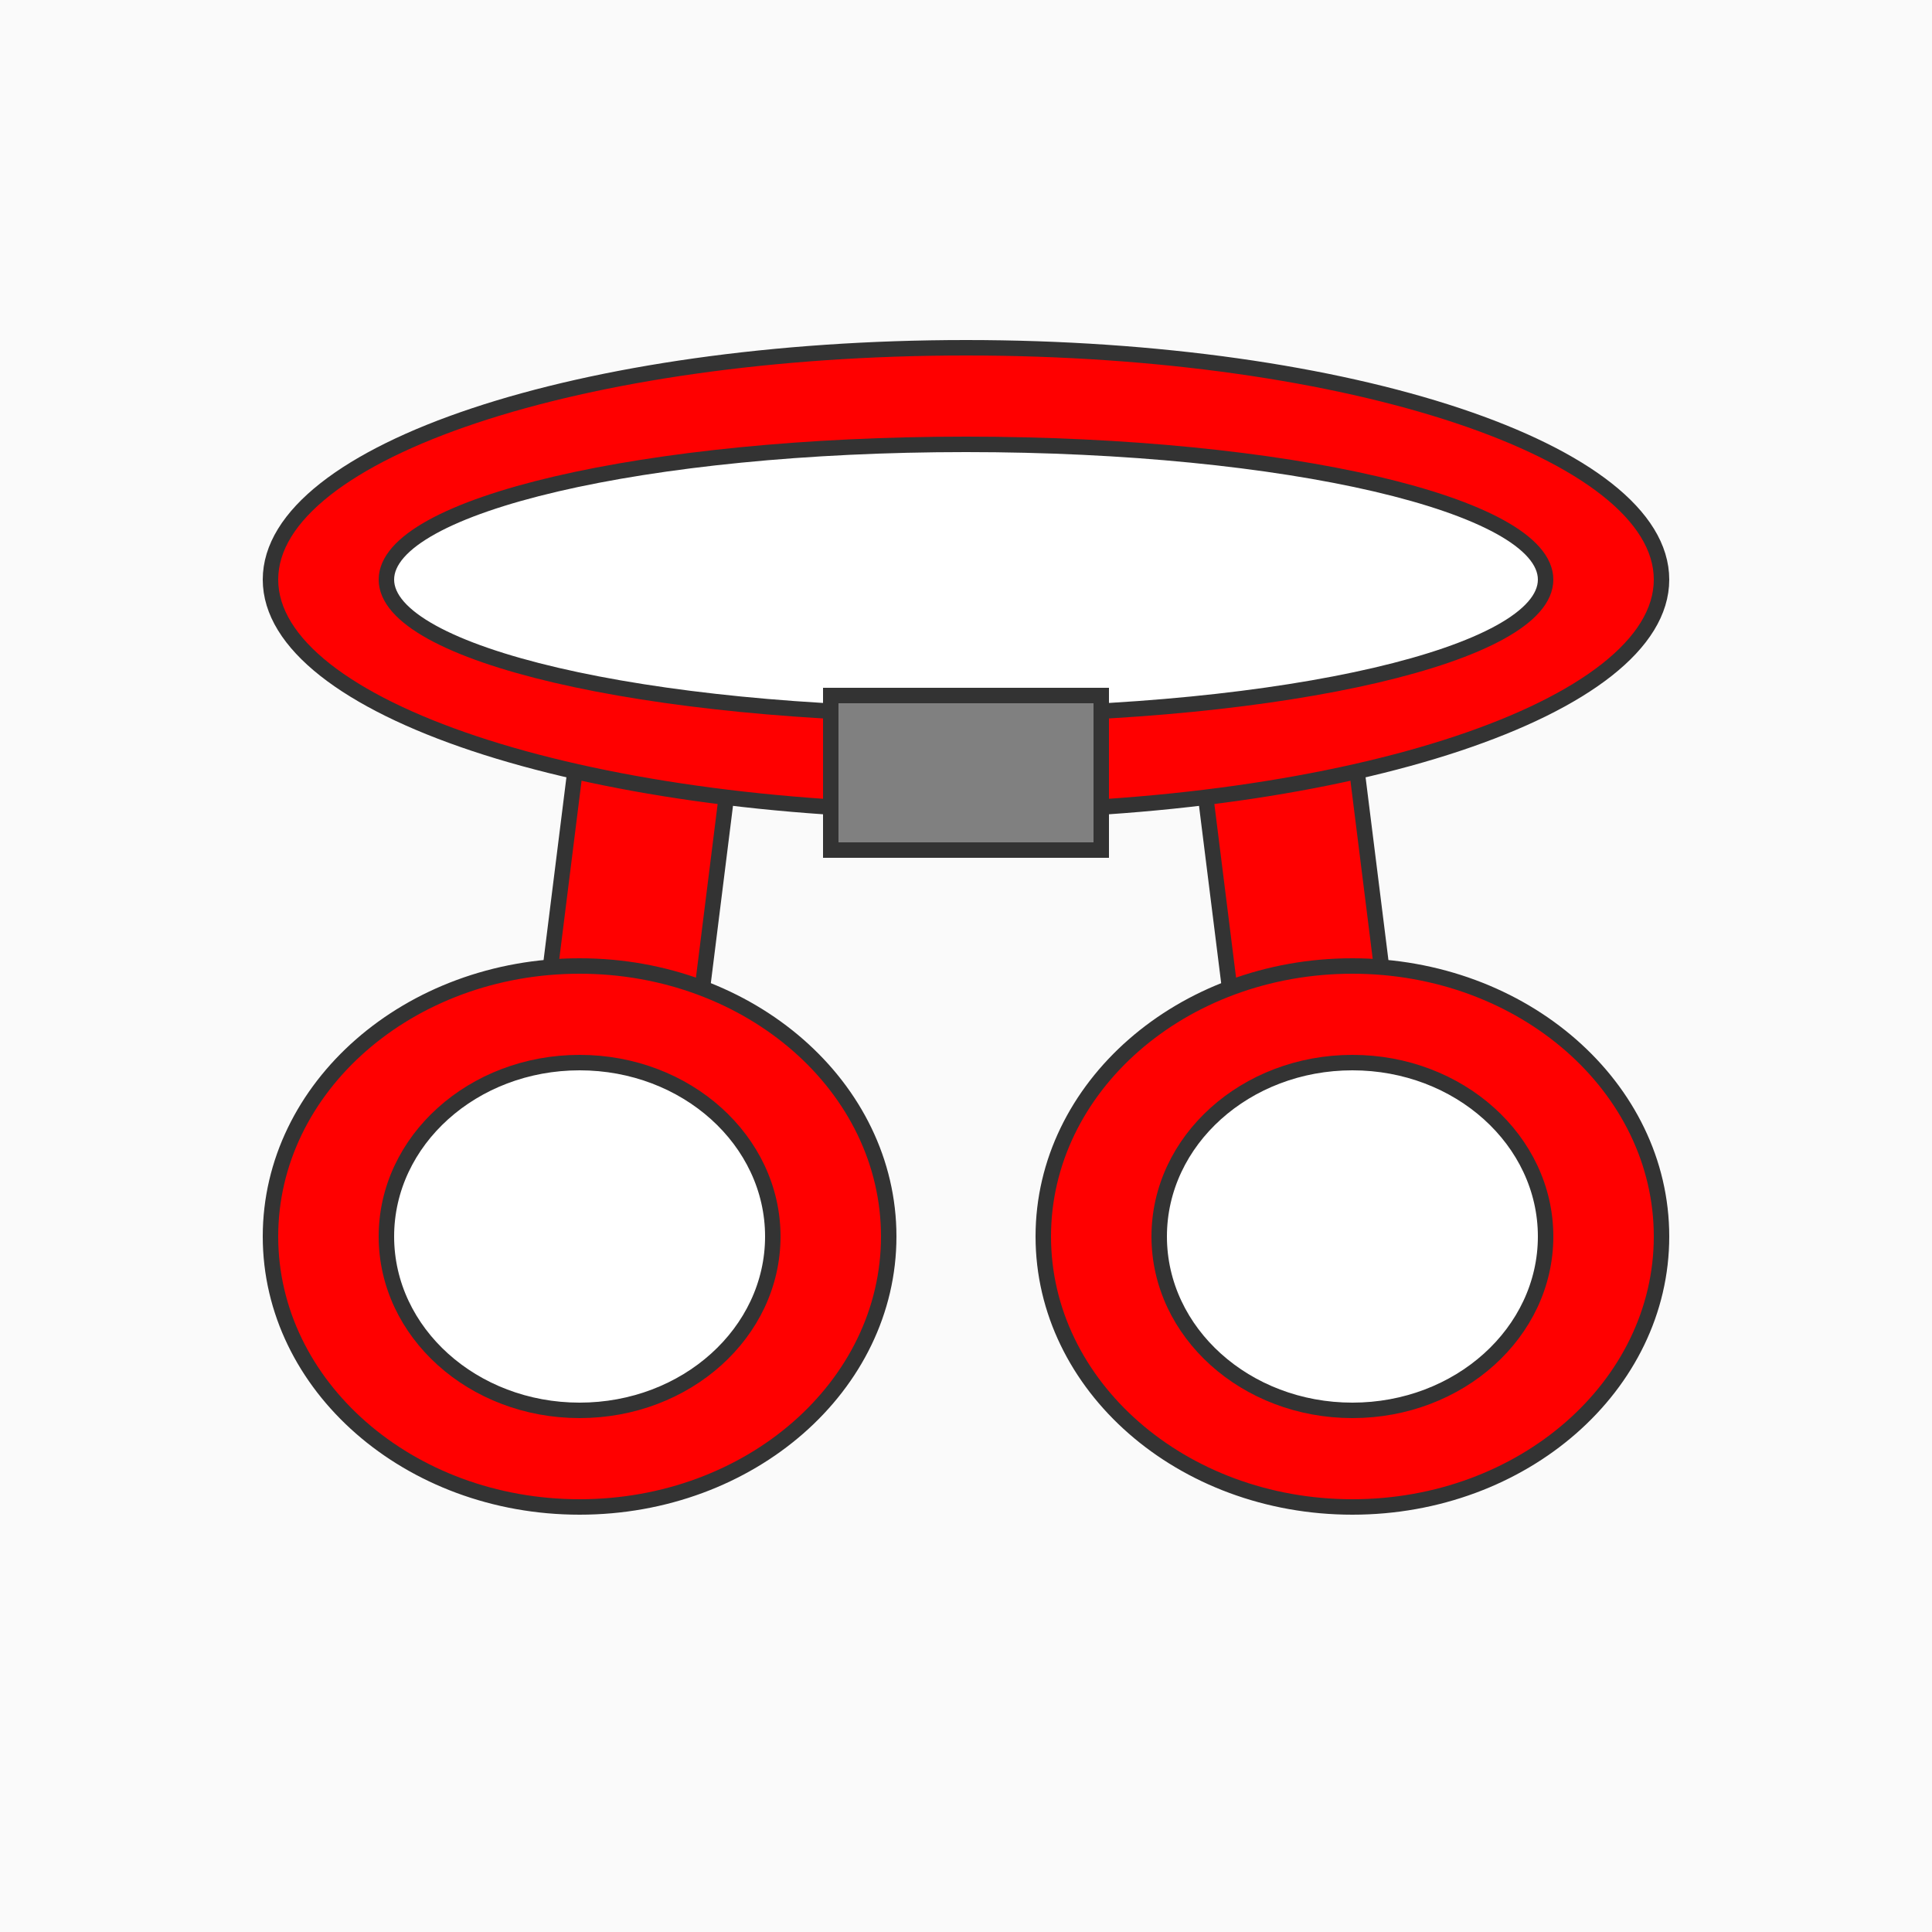
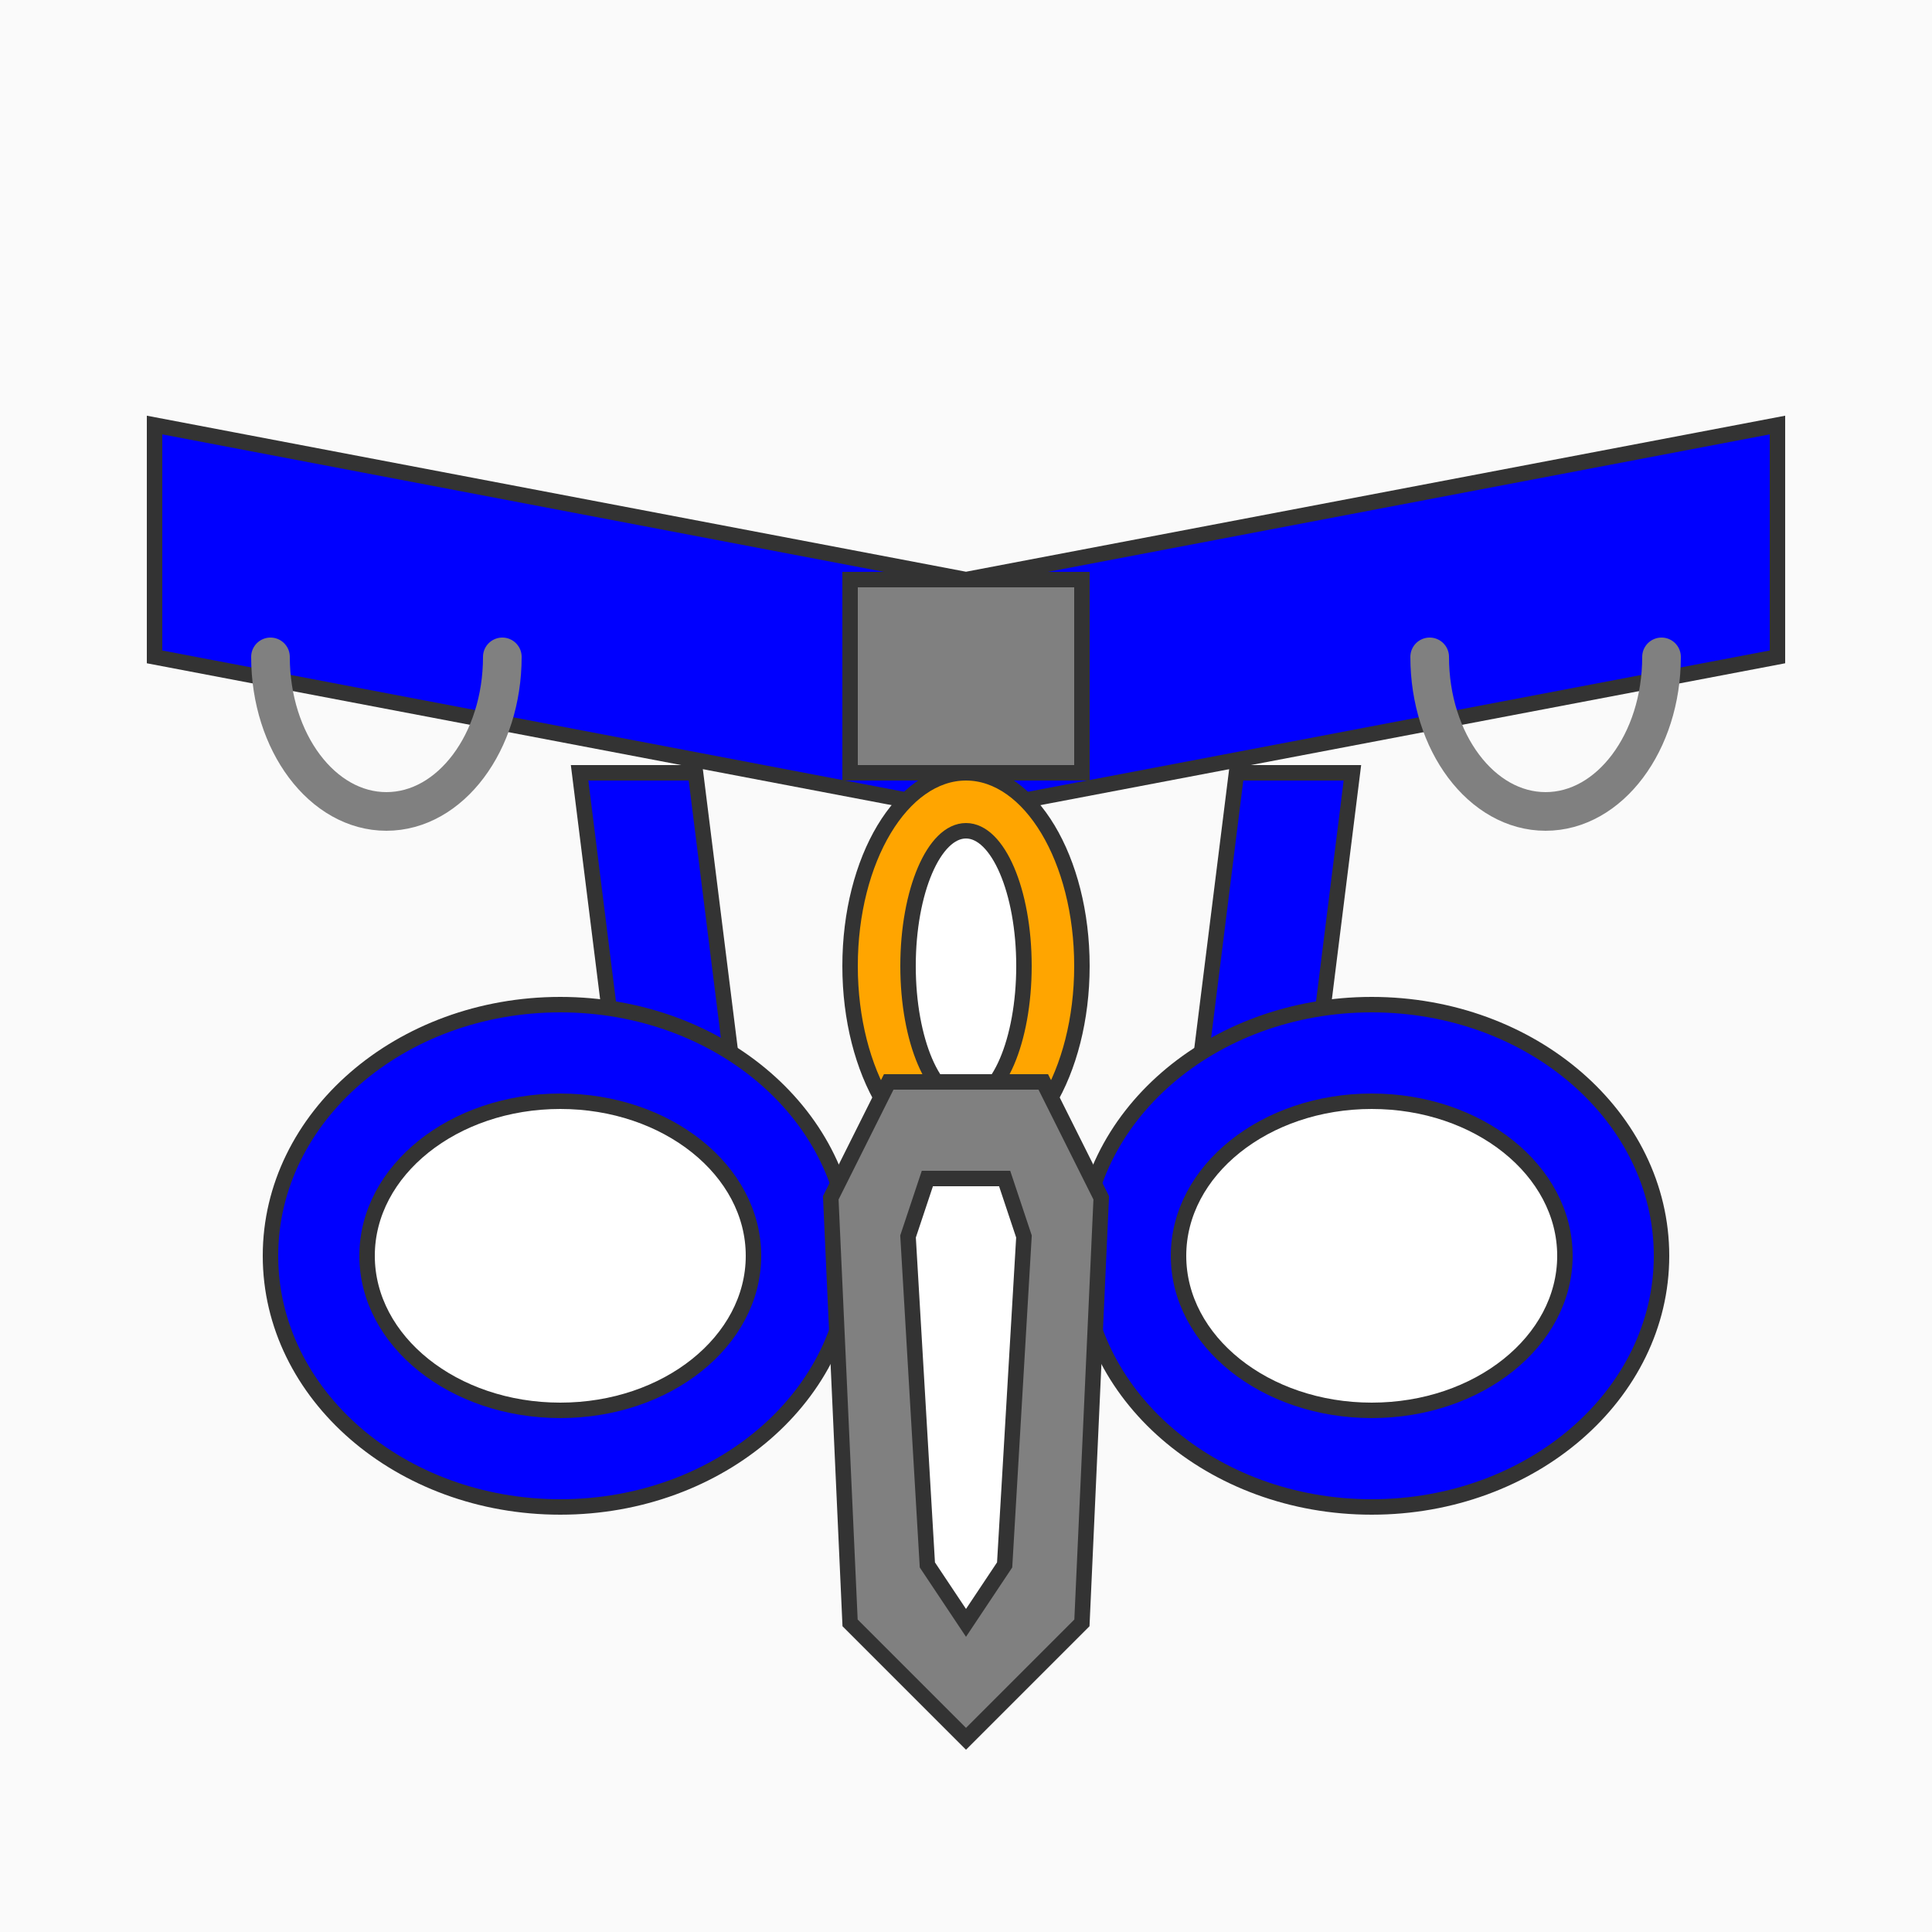
<svg xmlns="http://www.w3.org/2000/svg" viewBox="0 0 100 100" width="200" height="200">
  <rect width="100" height="100" fill="#fafafa" />
-   <polygon points="30,38 38,38 36,54 28,54" fill="red" stroke="#333" stroke-width="0.8" />
-   <polygon points="62,38 70,38 72,54 64,54" fill="red" stroke="#333" stroke-width="0.8" />
-   <ellipse cx="50" cy="30" rx="36" ry="12" fill="red" stroke="#333" stroke-width="0.8" />
-   <ellipse cx="30" cy="64" rx="16" ry="14" fill="red" stroke="#333" stroke-width="0.8" />
-   <ellipse cx="70" cy="64" rx="16" ry="14" fill="red" stroke="#333" stroke-width="0.8" />
-   <ellipse cx="50" cy="30" rx="30" ry="7" fill="white" stroke="#333" stroke-width="0.8" />
-   <ellipse cx="30" cy="64" rx="10" ry="9" fill="white" stroke="#333" stroke-width="0.8" />
-   <ellipse cx="70" cy="64" rx="10" ry="9" fill="white" stroke="#333" stroke-width="0.8" />
-   <rect x="43" y="36" width="14" height="8" fill="grey" stroke="#333" stroke-width="0.8" />
+   <polygon points="30,40 36,40 38,56 32,56" fill="blue" stroke="#333" stroke-width="0.8" />
+   <polygon points="64,40 70,40 68,56 62,56" fill="blue" stroke="#333" stroke-width="0.8" />
+   <polygon points="8,22 50,30 92,22 92,34 50,42 8,34" fill="blue" stroke="#333" stroke-width="0.8" />
+   <ellipse cx="29" cy="65" rx="15" ry="13" fill="blue" stroke="#333" stroke-width="0.8" />
+   <ellipse cx="71" cy="65" rx="15" ry="13" fill="blue" stroke="#333" stroke-width="0.8" />
+   <rect x="44" y="30" width="12" height="10" fill="grey" stroke="#333" stroke-width="0.8" />
+   <ellipse cx="29" cy="65" rx="10" ry="8" fill="white" stroke="#333" stroke-width="0.8" />
+   <ellipse cx="71" cy="65" rx="10" ry="8" fill="white" stroke="#333" stroke-width="0.8" />
+   <path d="M14 34 A6 8 0 0 0 26 34" fill="none" stroke="grey" stroke-width="2" stroke-linecap="round" stroke-linejoin="round" />
+   <path d="M74 34 A6 8 0 0 0 86 34" fill="none" stroke="grey" stroke-width="2" stroke-linecap="round" stroke-linejoin="round" />
+   <ellipse cx="50" cy="50" rx="6" ry="10" fill="orange" stroke="#333" stroke-width="0.8" />
+   <ellipse cx="50" cy="50" rx="3" ry="7" fill="white" stroke="#333" stroke-width="0.8" />
+   <polygon points="46,56 54,56 57,62 56,84 50,90 44,84 43,62" fill="grey" stroke="#333" stroke-width="0.8" />
+   <polygon points="48,61 52,61 53,64 52,81 50,84 48,81 47,64" fill="white" stroke="#333" stroke-width="0.8" />
</svg>
